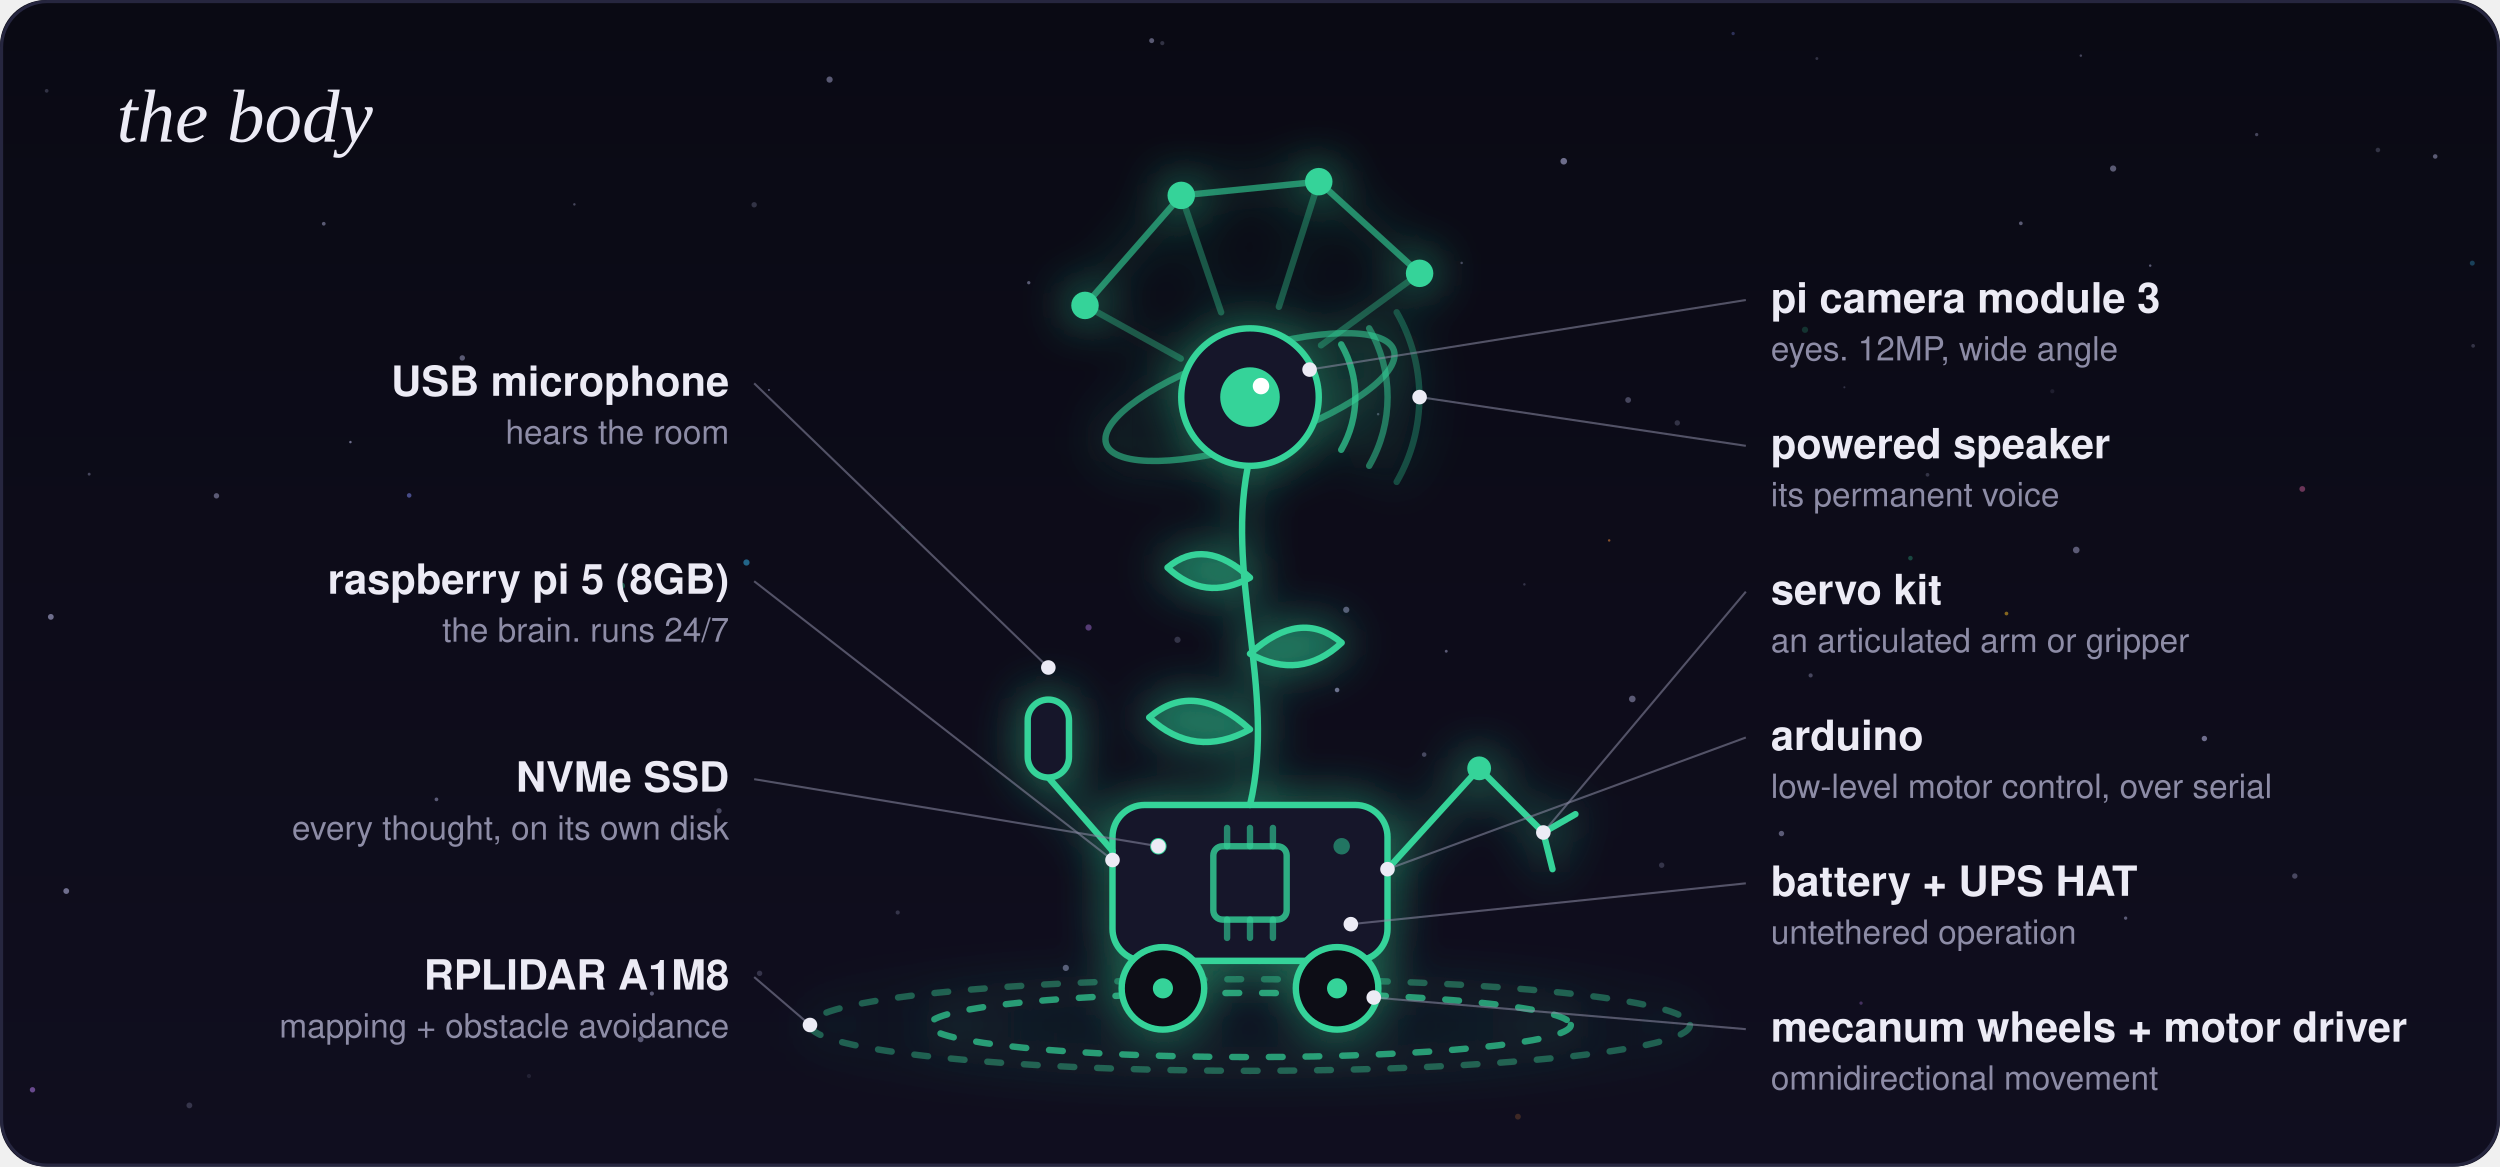
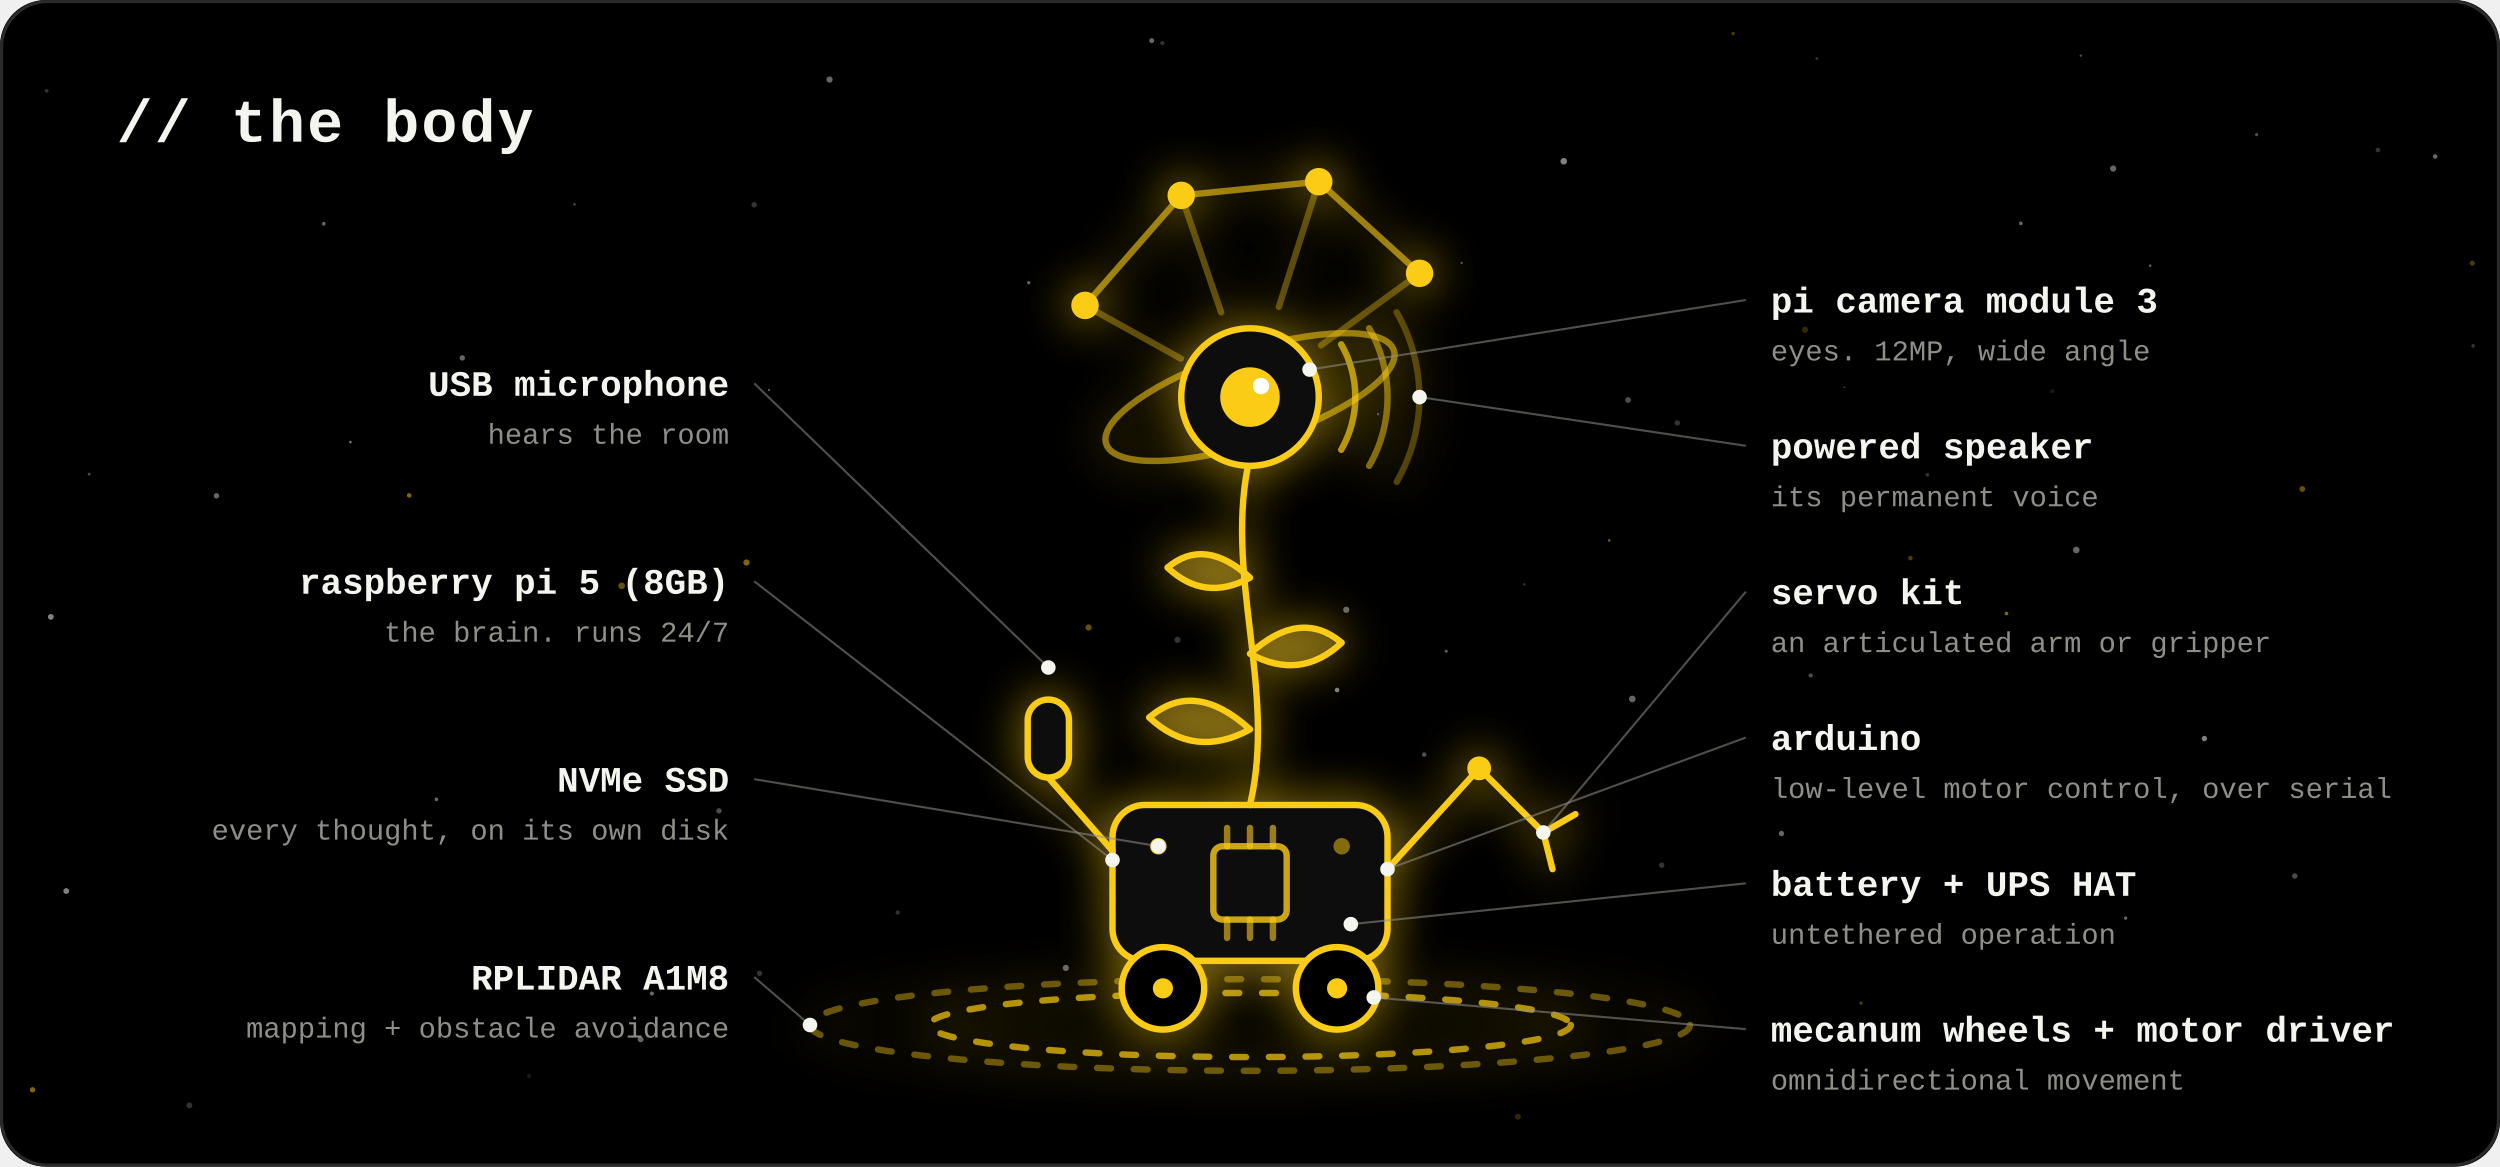
<svg xmlns="http://www.w3.org/2000/svg" viewBox="0 0 1200 560" width="1200" height="560" role="img" aria-label="the body: raspberry pi 5, NVMe SSD, pi camera module 3, USB microphone, powered speaker, servo kit, arduino, RPLIDAR A1M8, battery and UPS HAT, mecanum wheels and motor driver.">
  <defs>
    <linearGradient id="bg" x1="0" y1="0" x2="0" y2="1">
-       <stop offset="0" stop-color="#0a0a14" />
-       <stop offset="1" stop-color="#100e1f" />
+       <stop offset="0" stop-color="#000000" />
+       <stop offset="1" stop-color="#000000" />
    </linearGradient>
    <linearGradient id="spec" gradientUnits="userSpaceOnUse" x1="60" y1="0" x2="1140" y2="0">
-       <stop offset="0" stop-color="#fbbf24" />
-       <stop offset="0.2" stop-color="#fb923c" />
-       <stop offset="0.3" stop-color="#f472b6" />
-       <stop offset="0.5" stop-color="#c084fc" />
-       <stop offset="0.7" stop-color="#818cf8" />
-       <stop offset="0.8" stop-color="#38bdf8" />
-       <stop offset="1" stop-color="#34d399" />
+       <stop offset="0" stop-color="#facc15" />
+       <stop offset="0.2" stop-color="#facc15" />
+       <stop offset="0.3" stop-color="#facc15" />
+       <stop offset="0.5" stop-color="#facc15" />
+       <stop offset="0.7" stop-color="#facc15" />
+       <stop offset="0.8" stop-color="#facc15" />
+       <stop offset="1" stop-color="#facc15" />
    </linearGradient>
    <filter id="glow" x="-50%" y="-50%" width="200%" height="200%">
      <feGaussianBlur stdDeviation="5" result="b" />
      <feMerge>
        <feMergeNode in="b" />
        <feMergeNode in="SourceGraphic" />
      </feMerge>
    </filter>
    <marker id="arr" viewBox="0 0 10 10" refX="8" refY="5" markerWidth="7" markerHeight="7" orient="auto-start-reverse">
-       <path d="M0 0L10 5L0 10z" fill="#8d8ca6" />
+       <path d="M0 0L10 5L0 10z" fill="#8f8f8a" />
    </marker>
  </defs>
  <rect width="1200" height="560" rx="22" fill="url(#bg)" />
-   <circle cx="298.4" cy="281.2" r="1.6" fill="#34d399" opacity="0.4" />
-   <circle cx="312.9" cy="476.9" r="1" fill="#cfd0ff" opacity="0.4" />
-   <circle cx="627.6" cy="195.5" r="0.9" fill="#cfd0ff" opacity="0.2" />
-   <circle cx="831.9" cy="16.1" r="0.8" fill="#818cf8" opacity="0.3" />
-   <circle cx="970" cy="107.2" r="0.9" fill="#cfd0ff" opacity="0.4" />
-   <circle cx="1101.5" cy="420.5" r="1.3" fill="#cfd0ff" opacity="0.3" />
-   <circle cx="996.6" cy="264" r="1.6" fill="#cfd0ff" opacity="0.4" />
-   <circle cx="983.5" cy="451" r="0.7" fill="#cfd0ff" opacity="0.5" />
-   <circle cx="557.9" cy="20.7" r="1" fill="#cfd0ff" opacity="0.2" />
-   <circle cx="1141.4" cy="72" r="1.1" fill="#cfd0ff" opacity="0.2" />
-   <circle cx="433.3" cy="253.4" r="1" fill="#34d399" opacity="0.1" />
-   <circle cx="522.5" cy="301.2" r="1.5" fill="#c084fc" opacity="0.4" />
-   <circle cx="646.2" cy="292.7" r="1.5" fill="#cfd0ff" opacity="0.4" />
-   <circle cx="998.8" cy="26.7" r="0.6" fill="#cfd0ff" opacity="0.3" />
-   <circle cx="694.2" cy="312.6" r="0.7" fill="#cfd0ff" opacity="0.4" />
-   <circle cx="701.6" cy="126.2" r="0.6" fill="#cfd0ff" opacity="0.3" />
-   <circle cx="641.8" cy="331.2" r="1.1" fill="#cfd0ff" opacity="0.5" />
-   <circle cx="358.3" cy="270" r="1.5" fill="#38bdf8" opacity="0.5" />
-   <circle cx="221.9" cy="171.8" r="1.3" fill="#cfd0ff" opacity="0.4" />
-   <circle cx="196.4" cy="237.8" r="1.1" fill="#818cf8" opacity="0.5" />
-   <circle cx="345.1" cy="389.2" r="1.3" fill="#cfd0ff" opacity="0.3" />
-   <circle cx="31.8" cy="427.7" r="1.4" fill="#cfd0ff" opacity="0.5" />
-   <circle cx="925.2" cy="227.9" r="0.9" fill="#cfd0ff" opacity="0.2" />
-   <circle cx="683.6" cy="362.2" r="1.1" fill="#cfd0ff" opacity="0.3" />
-   <circle cx="885.3" cy="185.9" r="0.5" fill="#cfd0ff" opacity="0.2" />
-   <circle cx="1032.1" cy="127.5" r="0.6" fill="#cfd0ff" opacity="0.4" />
-   <circle cx="398.2" cy="38.2" r="1.5" fill="#cfd0ff" opacity="0.4" />
-   <circle cx="15.6" cy="523.1" r="1.3" fill="#c084fc" opacity="0.5" />
-   <circle cx="661.5" cy="198.8" r="0.6" fill="#cfd0ff" opacity="0.3" />
-   <circle cx="604.5" cy="461.6" r="1.3" fill="#cfd0ff" opacity="0.2" />
-   <circle cx="957.8" cy="495.3" r="1.5" fill="#cfd0ff" opacity="0.4" />
-   <circle cx="24.4" cy="296.1" r="1.4" fill="#cfd0ff" opacity="0.5" />
-   <circle cx="917" cy="267.9" r="1.1" fill="#34d399" opacity="0.3" />
-   <circle cx="253.9" cy="516.5" r="1" fill="#cfd0ff" opacity="0.1" />
-   <circle cx="1168.9" cy="75.1" r="1.1" fill="#cfd0ff" opacity="0.4" />
-   <circle cx="783.5" cy="335.5" r="1.6" fill="#cfd0ff" opacity="0.4" />
-   <circle cx="430.9" cy="438" r="1" fill="#cfd0ff" opacity="0.2" />
-   <circle cx="90.9" cy="530.6" r="1.4" fill="#cfd0ff" opacity="0.2" />
-   <circle cx="275.7" cy="98.1" r="0.6" fill="#cfd0ff" opacity="0.3" />
-   <circle cx="963.1" cy="294.5" r="0.9" fill="#fbbf24" opacity="0.5" />
-   <circle cx="362" cy="98.3" r="1.3" fill="#cfd0ff" opacity="0.2" />
-   <circle cx="22.4" cy="43.6" r="0.9" fill="#cfd0ff" opacity="0.2" />
-   <circle cx="1020.3" cy="440.7" r="0.8" fill="#cfd0ff" opacity="0.4" />
-   <circle cx="985.1" cy="187.8" r="1" fill="#cfd0ff" opacity="0.1" />
-   <circle cx="369.1" cy="187.2" r="0.5" fill="#cfd0ff" opacity="0.4" />
-   <circle cx="1058.1" cy="354.5" r="1.3" fill="#cfd0ff" opacity="0.5" />
-   <circle cx="1105.1" cy="234.7" r="1.4" fill="#f472b6" opacity="0.4" />
-   <circle cx="42.8" cy="227.6" r="0.7" fill="#cfd0ff" opacity="0.3" />
-   <circle cx="797.6" cy="415.3" r="1.3" fill="#cfd0ff" opacity="0.2" />
-   <circle cx="731.7" cy="280.5" r="0.6" fill="#cfd0ff" opacity="0.2" />
-   <circle cx="855.1" cy="400.1" r="1.3" fill="#cfd0ff" opacity="0.4" />
-   <circle cx="772.4" cy="259.4" r="0.6" fill="#fb923c" opacity="0.5" />
-   <circle cx="511.6" cy="464.6" r="1.5" fill="#cfd0ff" opacity="0.4" />
-   <circle cx="209.5" cy="383.7" r="0.9" fill="#cfd0ff" opacity="0.4" />
-   <circle cx="1186.7" cy="126.3" r="1.2" fill="#38bdf8" opacity="0.3" />
-   <circle cx="872.1" cy="28.1" r="0.7" fill="#cfd0ff" opacity="0.2" />
-   <circle cx="893.3" cy="481.5" r="0.8" fill="#c084fc" opacity="0.3" />
-   <circle cx="728.6" cy="536" r="1.4" fill="#fb923c" opacity="0.2" />
-   <circle cx="493.8" cy="135.7" r="0.8" fill="#cfd0ff" opacity="0.4" />
-   <circle cx="565.2" cy="307.1" r="1.5" fill="#cfd0ff" opacity="0.2" />
-   <circle cx="866.4" cy="158.3" r="1.5" fill="#34d399" opacity="0.2" />
-   <circle cx="307.5" cy="498.9" r="1.4" fill="#cfd0ff" opacity="0.4" />
-   <circle cx="781.5" cy="192" r="1.4" fill="#cfd0ff" opacity="0.3" />
-   <circle cx="168.2" cy="212.2" r="0.6" fill="#cfd0ff" opacity="0.5" />
-   <circle cx="1014.3" cy="80.9" r="1.5" fill="#cfd0ff" opacity="0.4" />
-   <circle cx="552.8" cy="19.5" r="1.2" fill="#cfd0ff" opacity="0.4" />
-   <circle cx="805.1" cy="203" r="1.3" fill="#cfd0ff" opacity="0.2" />
-   <circle cx="103.9" cy="238" r="1.3" fill="#cfd0ff" opacity="0.4" />
-   <circle cx="364.6" cy="467.2" r="1.3" fill="#cfd0ff" opacity="0.2" />
-   <circle cx="750.6" cy="77.4" r="1.6" fill="#cfd0ff" opacity="0.5" />
-   <circle cx="1083.2" cy="64.6" r="0.8" fill="#cfd0ff" opacity="0.3" />
-   <circle cx="155.4" cy="107.4" r="0.9" fill="#cfd0ff" opacity="0.4" />
-   <circle cx="869.1" cy="324.2" r="1" fill="#cfd0ff" opacity="0.3" />
-   <circle cx="1187.1" cy="166" r="0.9" fill="#cfd0ff" opacity="0.2" />
-   <rect x="0.75" y="0.75" width="1198.5" height="558.5" rx="22" fill="none" stroke="#26263f" stroke-width="1.5" />
-   <text x="56" y="68" font-family="Georgia,'Times New Roman',serif" font-size="36" fill="#ecebf5" font-style="italic">the body</text>
+   <circle cx="298.4" cy="281.2" r="1.6" fill="#facc15" opacity="0.4" />
+   <circle cx="312.9" cy="476.9" r="1" fill="#ffffff" opacity="0.4" />
+   <circle cx="627.6" cy="195.5" r="0.9" fill="#ffffff" opacity="0.2" />
+   <circle cx="831.9" cy="16.1" r="0.8" fill="#facc15" opacity="0.3" />
+   <circle cx="970" cy="107.2" r="0.9" fill="#ffffff" opacity="0.4" />
+   <circle cx="1101.5" cy="420.5" r="1.3" fill="#ffffff" opacity="0.3" />
+   <circle cx="996.6" cy="264" r="1.6" fill="#ffffff" opacity="0.4" />
+   <circle cx="983.5" cy="451" r="0.7" fill="#ffffff" opacity="0.5" />
+   <circle cx="557.9" cy="20.7" r="1" fill="#ffffff" opacity="0.2" />
+   <circle cx="1141.4" cy="72" r="1.1" fill="#ffffff" opacity="0.2" />
+   <circle cx="433.3" cy="253.4" r="1" fill="#facc15" opacity="0.1" />
+   <circle cx="522.5" cy="301.2" r="1.5" fill="#facc15" opacity="0.4" />
+   <circle cx="646.2" cy="292.7" r="1.5" fill="#ffffff" opacity="0.4" />
+   <circle cx="998.8" cy="26.7" r="0.6" fill="#ffffff" opacity="0.3" />
+   <circle cx="694.2" cy="312.6" r="0.7" fill="#ffffff" opacity="0.4" />
+   <circle cx="701.6" cy="126.2" r="0.6" fill="#ffffff" opacity="0.3" />
+   <circle cx="641.8" cy="331.2" r="1.1" fill="#ffffff" opacity="0.5" />
+   <circle cx="358.3" cy="270" r="1.5" fill="#facc15" opacity="0.5" />
+   <circle cx="221.9" cy="171.8" r="1.3" fill="#ffffff" opacity="0.4" />
+   <circle cx="196.4" cy="237.8" r="1.1" fill="#facc15" opacity="0.5" />
+   <circle cx="345.1" cy="389.2" r="1.3" fill="#ffffff" opacity="0.3" />
+   <circle cx="31.8" cy="427.7" r="1.4" fill="#ffffff" opacity="0.5" />
+   <circle cx="925.2" cy="227.9" r="0.9" fill="#ffffff" opacity="0.2" />
+   <circle cx="683.6" cy="362.2" r="1.1" fill="#ffffff" opacity="0.3" />
+   <circle cx="885.3" cy="185.9" r="0.5" fill="#ffffff" opacity="0.2" />
+   <circle cx="1032.1" cy="127.5" r="0.6" fill="#ffffff" opacity="0.4" />
+   <circle cx="398.2" cy="38.2" r="1.5" fill="#ffffff" opacity="0.4" />
+   <circle cx="15.6" cy="523.1" r="1.3" fill="#facc15" opacity="0.5" />
+   <circle cx="661.5" cy="198.8" r="0.6" fill="#ffffff" opacity="0.3" />
+   <circle cx="604.5" cy="461.6" r="1.3" fill="#ffffff" opacity="0.2" />
+   <circle cx="957.8" cy="495.3" r="1.5" fill="#ffffff" opacity="0.4" />
+   <circle cx="24.4" cy="296.1" r="1.4" fill="#ffffff" opacity="0.5" />
+   <circle cx="917" cy="267.9" r="1.1" fill="#facc15" opacity="0.3" />
+   <circle cx="253.9" cy="516.5" r="1" fill="#ffffff" opacity="0.1" />
+   <circle cx="1168.9" cy="75.1" r="1.1" fill="#ffffff" opacity="0.4" />
+   <circle cx="783.5" cy="335.5" r="1.6" fill="#ffffff" opacity="0.4" />
+   <circle cx="430.9" cy="438" r="1" fill="#ffffff" opacity="0.2" />
+   <circle cx="90.9" cy="530.6" r="1.4" fill="#ffffff" opacity="0.2" />
+   <circle cx="275.7" cy="98.1" r="0.6" fill="#ffffff" opacity="0.3" />
+   <circle cx="963.1" cy="294.5" r="0.9" fill="#facc15" opacity="0.5" />
+   <circle cx="362" cy="98.3" r="1.3" fill="#ffffff" opacity="0.2" />
+   <circle cx="22.4" cy="43.6" r="0.9" fill="#ffffff" opacity="0.2" />
+   <circle cx="1020.3" cy="440.7" r="0.8" fill="#ffffff" opacity="0.4" />
+   <circle cx="985.1" cy="187.8" r="1" fill="#ffffff" opacity="0.1" />
+   <circle cx="369.1" cy="187.2" r="0.5" fill="#ffffff" opacity="0.4" />
+   <circle cx="1058.1" cy="354.5" r="1.3" fill="#ffffff" opacity="0.5" />
+   <circle cx="1105.1" cy="234.7" r="1.4" fill="#facc15" opacity="0.4" />
+   <circle cx="42.8" cy="227.6" r="0.7" fill="#ffffff" opacity="0.3" />
+   <circle cx="797.6" cy="415.3" r="1.3" fill="#ffffff" opacity="0.2" />
+   <circle cx="731.7" cy="280.5" r="0.6" fill="#ffffff" opacity="0.2" />
+   <circle cx="855.1" cy="400.1" r="1.3" fill="#ffffff" opacity="0.4" />
+   <circle cx="772.4" cy="259.4" r="0.6" fill="#facc15" opacity="0.5" />
+   <circle cx="511.6" cy="464.6" r="1.5" fill="#ffffff" opacity="0.4" />
+   <circle cx="209.5" cy="383.7" r="0.9" fill="#ffffff" opacity="0.4" />
+   <circle cx="1186.7" cy="126.3" r="1.2" fill="#facc15" opacity="0.3" />
+   <circle cx="872.1" cy="28.1" r="0.7" fill="#ffffff" opacity="0.2" />
+   <circle cx="893.3" cy="481.5" r="0.8" fill="#facc15" opacity="0.3" />
+   <circle cx="728.6" cy="536" r="1.4" fill="#facc15" opacity="0.2" />
+   <circle cx="493.8" cy="135.7" r="0.8" fill="#ffffff" opacity="0.4" />
+   <circle cx="565.2" cy="307.1" r="1.5" fill="#ffffff" opacity="0.2" />
+   <circle cx="866.4" cy="158.3" r="1.5" fill="#facc15" opacity="0.2" />
+   <circle cx="307.5" cy="498.9" r="1.4" fill="#ffffff" opacity="0.4" />
+   <circle cx="781.5" cy="192" r="1.4" fill="#ffffff" opacity="0.3" />
+   <circle cx="168.2" cy="212.2" r="0.6" fill="#ffffff" opacity="0.5" />
+   <circle cx="1014.3" cy="80.9" r="1.5" fill="#ffffff" opacity="0.4" />
+   <circle cx="552.8" cy="19.5" r="1.2" fill="#ffffff" opacity="0.4" />
+   <circle cx="805.1" cy="203" r="1.3" fill="#ffffff" opacity="0.2" />
+   <circle cx="103.9" cy="238" r="1.3" fill="#ffffff" opacity="0.4" />
+   <circle cx="364.6" cy="467.2" r="1.3" fill="#ffffff" opacity="0.2" />
+   <circle cx="750.6" cy="77.4" r="1.6" fill="#ffffff" opacity="0.5" />
+   <circle cx="1083.2" cy="64.6" r="0.8" fill="#ffffff" opacity="0.3" />
+   <circle cx="155.4" cy="107.4" r="0.9" fill="#ffffff" opacity="0.4" />
+   <circle cx="869.1" cy="324.2" r="1" fill="#ffffff" opacity="0.3" />
+   <circle cx="1187.1" cy="166" r="0.9" fill="#ffffff" opacity="0.2" />
+   <rect x="0.75" y="0.75" width="1198.5" height="558.5" rx="22" fill="none" stroke="#2a2a2a" stroke-width="1.5" />
+   <text x="56" y="68" font-family="Consolas,'SF Mono',SFMono-Regular,Menlo,'Liberation Mono','Courier New',monospace" font-size="28.8" fill="#f5f5f0" font-weight="700" letter-spacing="1">// the body</text>
  <g transform="translate(600 492) scale(2.2)" stroke-width="1.4" stroke-linecap="round" stroke-linejoin="round" filter="url(#glow)">
-     <ellipse cx="0" cy="0" rx="70" ry="7" fill="none" stroke="#34d399" stroke-dasharray="3 5" opacity="0.7" />
-     <ellipse cx="0" cy="0" rx="96" ry="10" fill="none" stroke="#34d399" stroke-dasharray="3 5" opacity="0.4" />
-     <rect x="-30" y="-48" width="60" height="34" rx="7" fill="#14142a" stroke="#34d399" />
-     <rect x="-8" y="-39" width="16" height="16" rx="2" fill="none" stroke="#34d399" opacity="0.8" />
-     <path d="M-5 -39v-4M-5 -23v4" stroke="#34d399" opacity="0.6" />
-     <path d="M0 -39v-4M0 -23v4" stroke="#34d399" opacity="0.6" />
-     <path d="M5 -39v-4M5 -23v4" stroke="#34d399" opacity="0.6" />
-     <circle cx="-20" cy="-39" r="1.8" fill="#34d399" />
-     <circle cx="20" cy="-39" r="1.8" fill="#34d399" opacity="0.5" />
-     <path d="M0 -48 C6 -73.3 -6 -98.7 0 -124" fill="none" stroke="#34d399" />
-     <path d="M0 -64.5 q-12.1 -11 -22 -2.6 q9.9 9.2 22 2.6 z" fill="#34d399" fill-opacity="0.28" stroke="#34d399" />
-     <path d="M0 -81 q11 -10 20 -2.4 q-9 8.4 -20 2.4 z" fill="#34d399" fill-opacity="0.28" stroke="#34d399" />
-     <path d="M0 -97.6 q-9.9 -9 -18 -2.2 q8.1 7.6 18 2.2 z" fill="#34d399" fill-opacity="0.28" stroke="#34d399" />
-     <ellipse cx="0" cy="-137" rx="33" ry="10" fill="none" stroke="#34d399" opacity="0.55" transform="rotate(-18 0 -137)" />
-     <polyline points="-36,-157 -15,-181 15,-184 37,-164" fill="none" stroke="#34d399" opacity="0.6" />
-     <path d="M-36 -157L-15.1 -145.4" stroke="#34d399" opacity="0.35" />
-     <circle cx="-36" cy="-157" r="3" fill="#34d399" />
-     <path d="M-15 -181L-6.3 -155.5" stroke="#34d399" opacity="0.35" />
-     <circle cx="-15" cy="-181" r="3" fill="#34d399" />
-     <path d="M15 -184L6.3 -156.7" stroke="#34d399" opacity="0.35" />
-     <circle cx="15" cy="-184" r="3" fill="#34d399" />
-     <path d="M37 -164L15.5 -148.3" stroke="#34d399" opacity="0.35" />
-     <circle cx="37" cy="-164" r="3" fill="#34d399" />
-     <circle cx="0" cy="-137" r="15" fill="#14142a" stroke="#34d399" />
-     <circle cx="0" cy="-137" r="6.5" fill="#34d399" />
+     <ellipse cx="0" cy="0" rx="70" ry="7" fill="none" stroke="#facc15" stroke-dasharray="3 5" opacity="0.7" />
+     <ellipse cx="0" cy="0" rx="96" ry="10" fill="none" stroke="#facc15" stroke-dasharray="3 5" opacity="0.4" />
+     <rect x="-30" y="-48" width="60" height="34" rx="7" fill="#0c0c0c" stroke="#facc15" />
+     <rect x="-8" y="-39" width="16" height="16" rx="2" fill="none" stroke="#facc15" opacity="0.8" />
+     <path d="M-5 -39v-4M-5 -23v4" stroke="#facc15" opacity="0.6" />
+     <path d="M0 -39v-4M0 -23v4" stroke="#facc15" opacity="0.6" />
+     <path d="M5 -39v-4M5 -23v4" stroke="#facc15" opacity="0.6" />
+     <circle cx="-20" cy="-39" r="1.8" fill="#facc15" />
+     <circle cx="20" cy="-39" r="1.8" fill="#facc15" opacity="0.5" />
+     <path d="M0 -48 C6 -73.3 -6 -98.7 0 -124" fill="none" stroke="#facc15" />
+     <path d="M0 -64.5 q-12.1 -11 -22 -2.6 q9.9 9.2 22 2.6 z" fill="#facc15" fill-opacity="0.28" stroke="#facc15" />
+     <path d="M0 -81 q11 -10 20 -2.4 q-9 8.4 -20 2.4 z" fill="#facc15" fill-opacity="0.28" stroke="#facc15" />
+     <path d="M0 -97.6 q-9.9 -9 -18 -2.2 q8.1 7.6 18 2.2 z" fill="#facc15" fill-opacity="0.28" stroke="#facc15" />
+     <ellipse cx="0" cy="-137" rx="33" ry="10" fill="none" stroke="#facc15" opacity="0.55" transform="rotate(-18 0 -137)" />
+     <polyline points="-36,-157 -15,-181 15,-184 37,-164" fill="none" stroke="#facc15" opacity="0.6" />
+     <path d="M-36 -157L-15.1 -145.4" stroke="#facc15" opacity="0.35" />
+     <circle cx="-36" cy="-157" r="3" fill="#facc15" />
+     <path d="M-15 -181L-6.3 -155.5" stroke="#facc15" opacity="0.35" />
+     <circle cx="-15" cy="-181" r="3" fill="#facc15" />
+     <path d="M15 -184L6.3 -156.7" stroke="#facc15" opacity="0.35" />
+     <circle cx="15" cy="-184" r="3" fill="#facc15" />
+     <path d="M37 -164L15.5 -148.3" stroke="#facc15" opacity="0.35" />
+     <circle cx="37" cy="-164" r="3" fill="#facc15" />
+     <circle cx="0" cy="-137" r="15" fill="#0c0c0c" stroke="#facc15" />
+     <circle cx="0" cy="-137" r="6.5" fill="#facc15" />
    <circle cx="2.4" cy="-139.4" r="1.8" fill="#ffffff" />
-     <path d="M19.9 -148.5A23 23 0 0 1 19.9 -125.5" fill="none" stroke="#34d399" opacity="0.7" />
-     <path d="M26 -152A30 30 0 0 1 26 -122" fill="none" stroke="#34d399" opacity="0.5" />
-     <path d="M32 -155.5A37 37 0 0 1 32 -118.5" fill="none" stroke="#34d399" opacity="0.3" />
-     <path d="M-30 -38L-44 -54" fill="none" stroke="#34d399" />
-     <rect x="-48.5" y="-71" width="9" height="17" rx="4.5" fill="#14142a" stroke="#34d399" />
-     <circle cx="-19" cy="-8" r="9" fill="#0a0a14" stroke="#34d399" />
-     <circle cx="-19" cy="-8" r="2.2" fill="#34d399" />
-     <circle cx="19" cy="-8" r="9" fill="#0a0a14" stroke="#34d399" />
-     <circle cx="19" cy="-8" r="2.2" fill="#34d399" />
-     <polyline points="30,-34 50,-56 64,-42" fill="none" stroke="#34d399" />
-     <circle cx="50" cy="-56" r="2.6" fill="#34d399" />
-     <path d="M64 -42l7 -4M64 -42l2 8" fill="none" stroke="#34d399" />
+     <path d="M19.9 -148.5A23 23 0 0 1 19.9 -125.5" fill="none" stroke="#facc15" opacity="0.7" />
+     <path d="M26 -152A30 30 0 0 1 26 -122" fill="none" stroke="#facc15" opacity="0.5" />
+     <path d="M32 -155.5A37 37 0 0 1 32 -118.5" fill="none" stroke="#facc15" opacity="0.3" />
+     <path d="M-30 -38L-44 -54" fill="none" stroke="#facc15" />
+     <rect x="-48.5" y="-71" width="9" height="17" rx="4.5" fill="#0c0c0c" stroke="#facc15" />
+     <circle cx="-19" cy="-8" r="9" fill="#000000" stroke="#facc15" />
+     <circle cx="-19" cy="-8" r="2.2" fill="#facc15" />
+     <circle cx="19" cy="-8" r="9" fill="#000000" stroke="#facc15" />
+     <circle cx="19" cy="-8" r="2.2" fill="#facc15" />
+     <polyline points="30,-34 50,-56 64,-42" fill="none" stroke="#facc15" />
+     <circle cx="50" cy="-56" r="2.6" fill="#facc15" />
+     <path d="M64 -42l7 -4M64 -42l2 8" fill="none" stroke="#facc15" />
  </g>
-   <path d="M362 184L503.2 320.4" stroke="#8d8ca6" opacity="0.55" />
-   <circle cx="503.2" cy="320.4" r="3.5" fill="#ecebf5" />
-   <text x="350" y="190" font-family="'Segoe UI',system-ui,-apple-system,Helvetica,Arial,sans-serif" font-size="20" fill="#ecebf5" text-anchor="end" font-weight="600">USB microphone</text>
-   <text x="350" y="213" font-family="'Segoe UI',system-ui,-apple-system,Helvetica,Arial,sans-serif" font-size="16" fill="#8d8ca6" text-anchor="end">hears the room</text>
-   <path d="M362 279L534 412.8" stroke="#8d8ca6" opacity="0.55" />
-   <circle cx="534" cy="412.8" r="3.5" fill="#ecebf5" />
-   <text x="350" y="285" font-family="'Segoe UI',system-ui,-apple-system,Helvetica,Arial,sans-serif" font-size="20" fill="#ecebf5" text-anchor="end" font-weight="600">raspberry pi 5 (8GB)</text>
-   <text x="350" y="308" font-family="'Segoe UI',system-ui,-apple-system,Helvetica,Arial,sans-serif" font-size="16" fill="#8d8ca6" text-anchor="end">the brain. runs 24/7</text>
-   <path d="M362 374L556 406.2" stroke="#8d8ca6" opacity="0.55" />
-   <circle cx="556" cy="406.2" r="3.5" fill="#ecebf5" />
-   <text x="350" y="380" font-family="'Segoe UI',system-ui,-apple-system,Helvetica,Arial,sans-serif" font-size="20" fill="#ecebf5" text-anchor="end" font-weight="600">NVMe SSD</text>
-   <text x="350" y="403" font-family="'Segoe UI',system-ui,-apple-system,Helvetica,Arial,sans-serif" font-size="16" fill="#8d8ca6" text-anchor="end">every thought, on its own disk</text>
-   <path d="M362 469L388.8 492" stroke="#8d8ca6" opacity="0.55" />
-   <circle cx="388.8" cy="492" r="3.5" fill="#ecebf5" />
-   <text x="350" y="475" font-family="'Segoe UI',system-ui,-apple-system,Helvetica,Arial,sans-serif" font-size="20" fill="#ecebf5" text-anchor="end" font-weight="600">RPLIDAR A1M8</text>
-   <text x="350" y="498" font-family="'Segoe UI',system-ui,-apple-system,Helvetica,Arial,sans-serif" font-size="16" fill="#8d8ca6" text-anchor="end">mapping + obstacle avoidance</text>
-   <path d="M838 144L628.6 177.4" stroke="#8d8ca6" opacity="0.55" />
-   <circle cx="628.6" cy="177.4" r="3.5" fill="#ecebf5" />
-   <text x="850" y="150" font-family="'Segoe UI',system-ui,-apple-system,Helvetica,Arial,sans-serif" font-size="20" fill="#ecebf5" font-weight="600">pi camera module 3</text>
-   <text x="850" y="173" font-family="'Segoe UI',system-ui,-apple-system,Helvetica,Arial,sans-serif" font-size="16" fill="#8d8ca6">eyes. 12MP, wide angle</text>
-   <path d="M838 214L681.4 190.6" stroke="#8d8ca6" opacity="0.55" />
-   <circle cx="681.4" cy="190.6" r="3.5" fill="#ecebf5" />
-   <text x="850" y="220" font-family="'Segoe UI',system-ui,-apple-system,Helvetica,Arial,sans-serif" font-size="20" fill="#ecebf5" font-weight="600">powered speaker</text>
-   <text x="850" y="243" font-family="'Segoe UI',system-ui,-apple-system,Helvetica,Arial,sans-serif" font-size="16" fill="#8d8ca6">its permanent voice</text>
-   <path d="M838 284L740.8 399.6" stroke="#8d8ca6" opacity="0.55" />
-   <circle cx="740.8" cy="399.6" r="3.5" fill="#ecebf5" />
-   <text x="850" y="290" font-family="'Segoe UI',system-ui,-apple-system,Helvetica,Arial,sans-serif" font-size="20" fill="#ecebf5" font-weight="600">servo kit</text>
-   <text x="850" y="313" font-family="'Segoe UI',system-ui,-apple-system,Helvetica,Arial,sans-serif" font-size="16" fill="#8d8ca6">an articulated arm or gripper</text>
-   <path d="M838 354L666 417.2" stroke="#8d8ca6" opacity="0.55" />
-   <circle cx="666" cy="417.2" r="3.5" fill="#ecebf5" />
-   <text x="850" y="360" font-family="'Segoe UI',system-ui,-apple-system,Helvetica,Arial,sans-serif" font-size="20" fill="#ecebf5" font-weight="600">arduino</text>
-   <text x="850" y="383" font-family="'Segoe UI',system-ui,-apple-system,Helvetica,Arial,sans-serif" font-size="16" fill="#8d8ca6">low-level motor control, over serial</text>
-   <path d="M838 424L648.4 443.6" stroke="#8d8ca6" opacity="0.55" />
-   <circle cx="648.4" cy="443.6" r="3.5" fill="#ecebf5" />
-   <text x="850" y="430" font-family="'Segoe UI',system-ui,-apple-system,Helvetica,Arial,sans-serif" font-size="20" fill="#ecebf5" font-weight="600">battery + UPS HAT</text>
-   <text x="850" y="453" font-family="'Segoe UI',system-ui,-apple-system,Helvetica,Arial,sans-serif" font-size="16" fill="#8d8ca6">untethered operation</text>
-   <path d="M838 494L659.4 478.8" stroke="#8d8ca6" opacity="0.55" />
-   <circle cx="659.4" cy="478.8" r="3.5" fill="#ecebf5" />
-   <text x="850" y="500" font-family="'Segoe UI',system-ui,-apple-system,Helvetica,Arial,sans-serif" font-size="20" fill="#ecebf5" font-weight="600">mecanum wheels + motor driver</text>
-   <text x="850" y="523" font-family="'Segoe UI',system-ui,-apple-system,Helvetica,Arial,sans-serif" font-size="16" fill="#8d8ca6">omnidirectional movement</text>
+   <path d="M362 184L503.2 320.4" stroke="#8f8f8a" opacity="0.55" />
+   <circle cx="503.2" cy="320.4" r="3.5" fill="#f5f5f0" />
+   <text x="350" y="190" font-family="Consolas,'SF Mono',SFMono-Regular,Menlo,'Liberation Mono','Courier New',monospace" font-size="17.2" fill="#f5f5f0" text-anchor="end" font-weight="600">USB microphone</text>
+   <text x="350" y="213" font-family="Consolas,'SF Mono',SFMono-Regular,Menlo,'Liberation Mono','Courier New',monospace" font-size="13.8" fill="#8f8f8a" text-anchor="end">hears the room</text>
+   <path d="M362 279L534 412.8" stroke="#8f8f8a" opacity="0.55" />
+   <circle cx="534" cy="412.8" r="3.5" fill="#f5f5f0" />
+   <text x="350" y="285" font-family="Consolas,'SF Mono',SFMono-Regular,Menlo,'Liberation Mono','Courier New',monospace" font-size="17.2" fill="#f5f5f0" text-anchor="end" font-weight="600">raspberry pi 5 (8GB)</text>
+   <text x="350" y="308" font-family="Consolas,'SF Mono',SFMono-Regular,Menlo,'Liberation Mono','Courier New',monospace" font-size="13.8" fill="#8f8f8a" text-anchor="end">the brain. runs 24/7</text>
+   <path d="M362 374L556 406.2" stroke="#8f8f8a" opacity="0.55" />
+   <circle cx="556" cy="406.2" r="3.5" fill="#f5f5f0" />
+   <text x="350" y="380" font-family="Consolas,'SF Mono',SFMono-Regular,Menlo,'Liberation Mono','Courier New',monospace" font-size="17.2" fill="#f5f5f0" text-anchor="end" font-weight="600">NVMe SSD</text>
+   <text x="350" y="403" font-family="Consolas,'SF Mono',SFMono-Regular,Menlo,'Liberation Mono','Courier New',monospace" font-size="13.8" fill="#8f8f8a" text-anchor="end">every thought, on its own disk</text>
+   <path d="M362 469L388.8 492" stroke="#8f8f8a" opacity="0.55" />
+   <circle cx="388.8" cy="492" r="3.5" fill="#f5f5f0" />
+   <text x="350" y="475" font-family="Consolas,'SF Mono',SFMono-Regular,Menlo,'Liberation Mono','Courier New',monospace" font-size="17.2" fill="#f5f5f0" text-anchor="end" font-weight="600">RPLIDAR A1M8</text>
+   <text x="350" y="498" font-family="Consolas,'SF Mono',SFMono-Regular,Menlo,'Liberation Mono','Courier New',monospace" font-size="13.8" fill="#8f8f8a" text-anchor="end">mapping + obstacle avoidance</text>
+   <path d="M838 144L628.6 177.4" stroke="#8f8f8a" opacity="0.55" />
+   <circle cx="628.6" cy="177.4" r="3.5" fill="#f5f5f0" />
+   <text x="850" y="150" font-family="Consolas,'SF Mono',SFMono-Regular,Menlo,'Liberation Mono','Courier New',monospace" font-size="17.2" fill="#f5f5f0" font-weight="600">pi camera module 3</text>
+   <text x="850" y="173" font-family="Consolas,'SF Mono',SFMono-Regular,Menlo,'Liberation Mono','Courier New',monospace" font-size="13.8" fill="#8f8f8a">eyes. 12MP, wide angle</text>
+   <path d="M838 214L681.4 190.6" stroke="#8f8f8a" opacity="0.55" />
+   <circle cx="681.4" cy="190.6" r="3.5" fill="#f5f5f0" />
+   <text x="850" y="220" font-family="Consolas,'SF Mono',SFMono-Regular,Menlo,'Liberation Mono','Courier New',monospace" font-size="17.2" fill="#f5f5f0" font-weight="600">powered speaker</text>
+   <text x="850" y="243" font-family="Consolas,'SF Mono',SFMono-Regular,Menlo,'Liberation Mono','Courier New',monospace" font-size="13.8" fill="#8f8f8a">its permanent voice</text>
+   <path d="M838 284L740.8 399.6" stroke="#8f8f8a" opacity="0.55" />
+   <circle cx="740.8" cy="399.6" r="3.5" fill="#f5f5f0" />
+   <text x="850" y="290" font-family="Consolas,'SF Mono',SFMono-Regular,Menlo,'Liberation Mono','Courier New',monospace" font-size="17.2" fill="#f5f5f0" font-weight="600">servo kit</text>
+   <text x="850" y="313" font-family="Consolas,'SF Mono',SFMono-Regular,Menlo,'Liberation Mono','Courier New',monospace" font-size="13.8" fill="#8f8f8a">an articulated arm or gripper</text>
+   <path d="M838 354L666 417.2" stroke="#8f8f8a" opacity="0.55" />
+   <circle cx="666" cy="417.2" r="3.5" fill="#f5f5f0" />
+   <text x="850" y="360" font-family="Consolas,'SF Mono',SFMono-Regular,Menlo,'Liberation Mono','Courier New',monospace" font-size="17.2" fill="#f5f5f0" font-weight="600">arduino</text>
+   <text x="850" y="383" font-family="Consolas,'SF Mono',SFMono-Regular,Menlo,'Liberation Mono','Courier New',monospace" font-size="13.8" fill="#8f8f8a">low-level motor control, over serial</text>
+   <path d="M838 424L648.4 443.6" stroke="#8f8f8a" opacity="0.55" />
+   <circle cx="648.4" cy="443.6" r="3.5" fill="#f5f5f0" />
+   <text x="850" y="430" font-family="Consolas,'SF Mono',SFMono-Regular,Menlo,'Liberation Mono','Courier New',monospace" font-size="17.2" fill="#f5f5f0" font-weight="600">battery + UPS HAT</text>
+   <text x="850" y="453" font-family="Consolas,'SF Mono',SFMono-Regular,Menlo,'Liberation Mono','Courier New',monospace" font-size="13.8" fill="#8f8f8a">untethered operation</text>
+   <path d="M838 494L659.4 478.8" stroke="#8f8f8a" opacity="0.55" />
+   <circle cx="659.4" cy="478.8" r="3.5" fill="#f5f5f0" />
+   <text x="850" y="500" font-family="Consolas,'SF Mono',SFMono-Regular,Menlo,'Liberation Mono','Courier New',monospace" font-size="17.2" fill="#f5f5f0" font-weight="600">mecanum wheels + motor driver</text>
+   <text x="850" y="523" font-family="Consolas,'SF Mono',SFMono-Regular,Menlo,'Liberation Mono','Courier New',monospace" font-size="13.8" fill="#8f8f8a">omnidirectional movement</text>
</svg>
